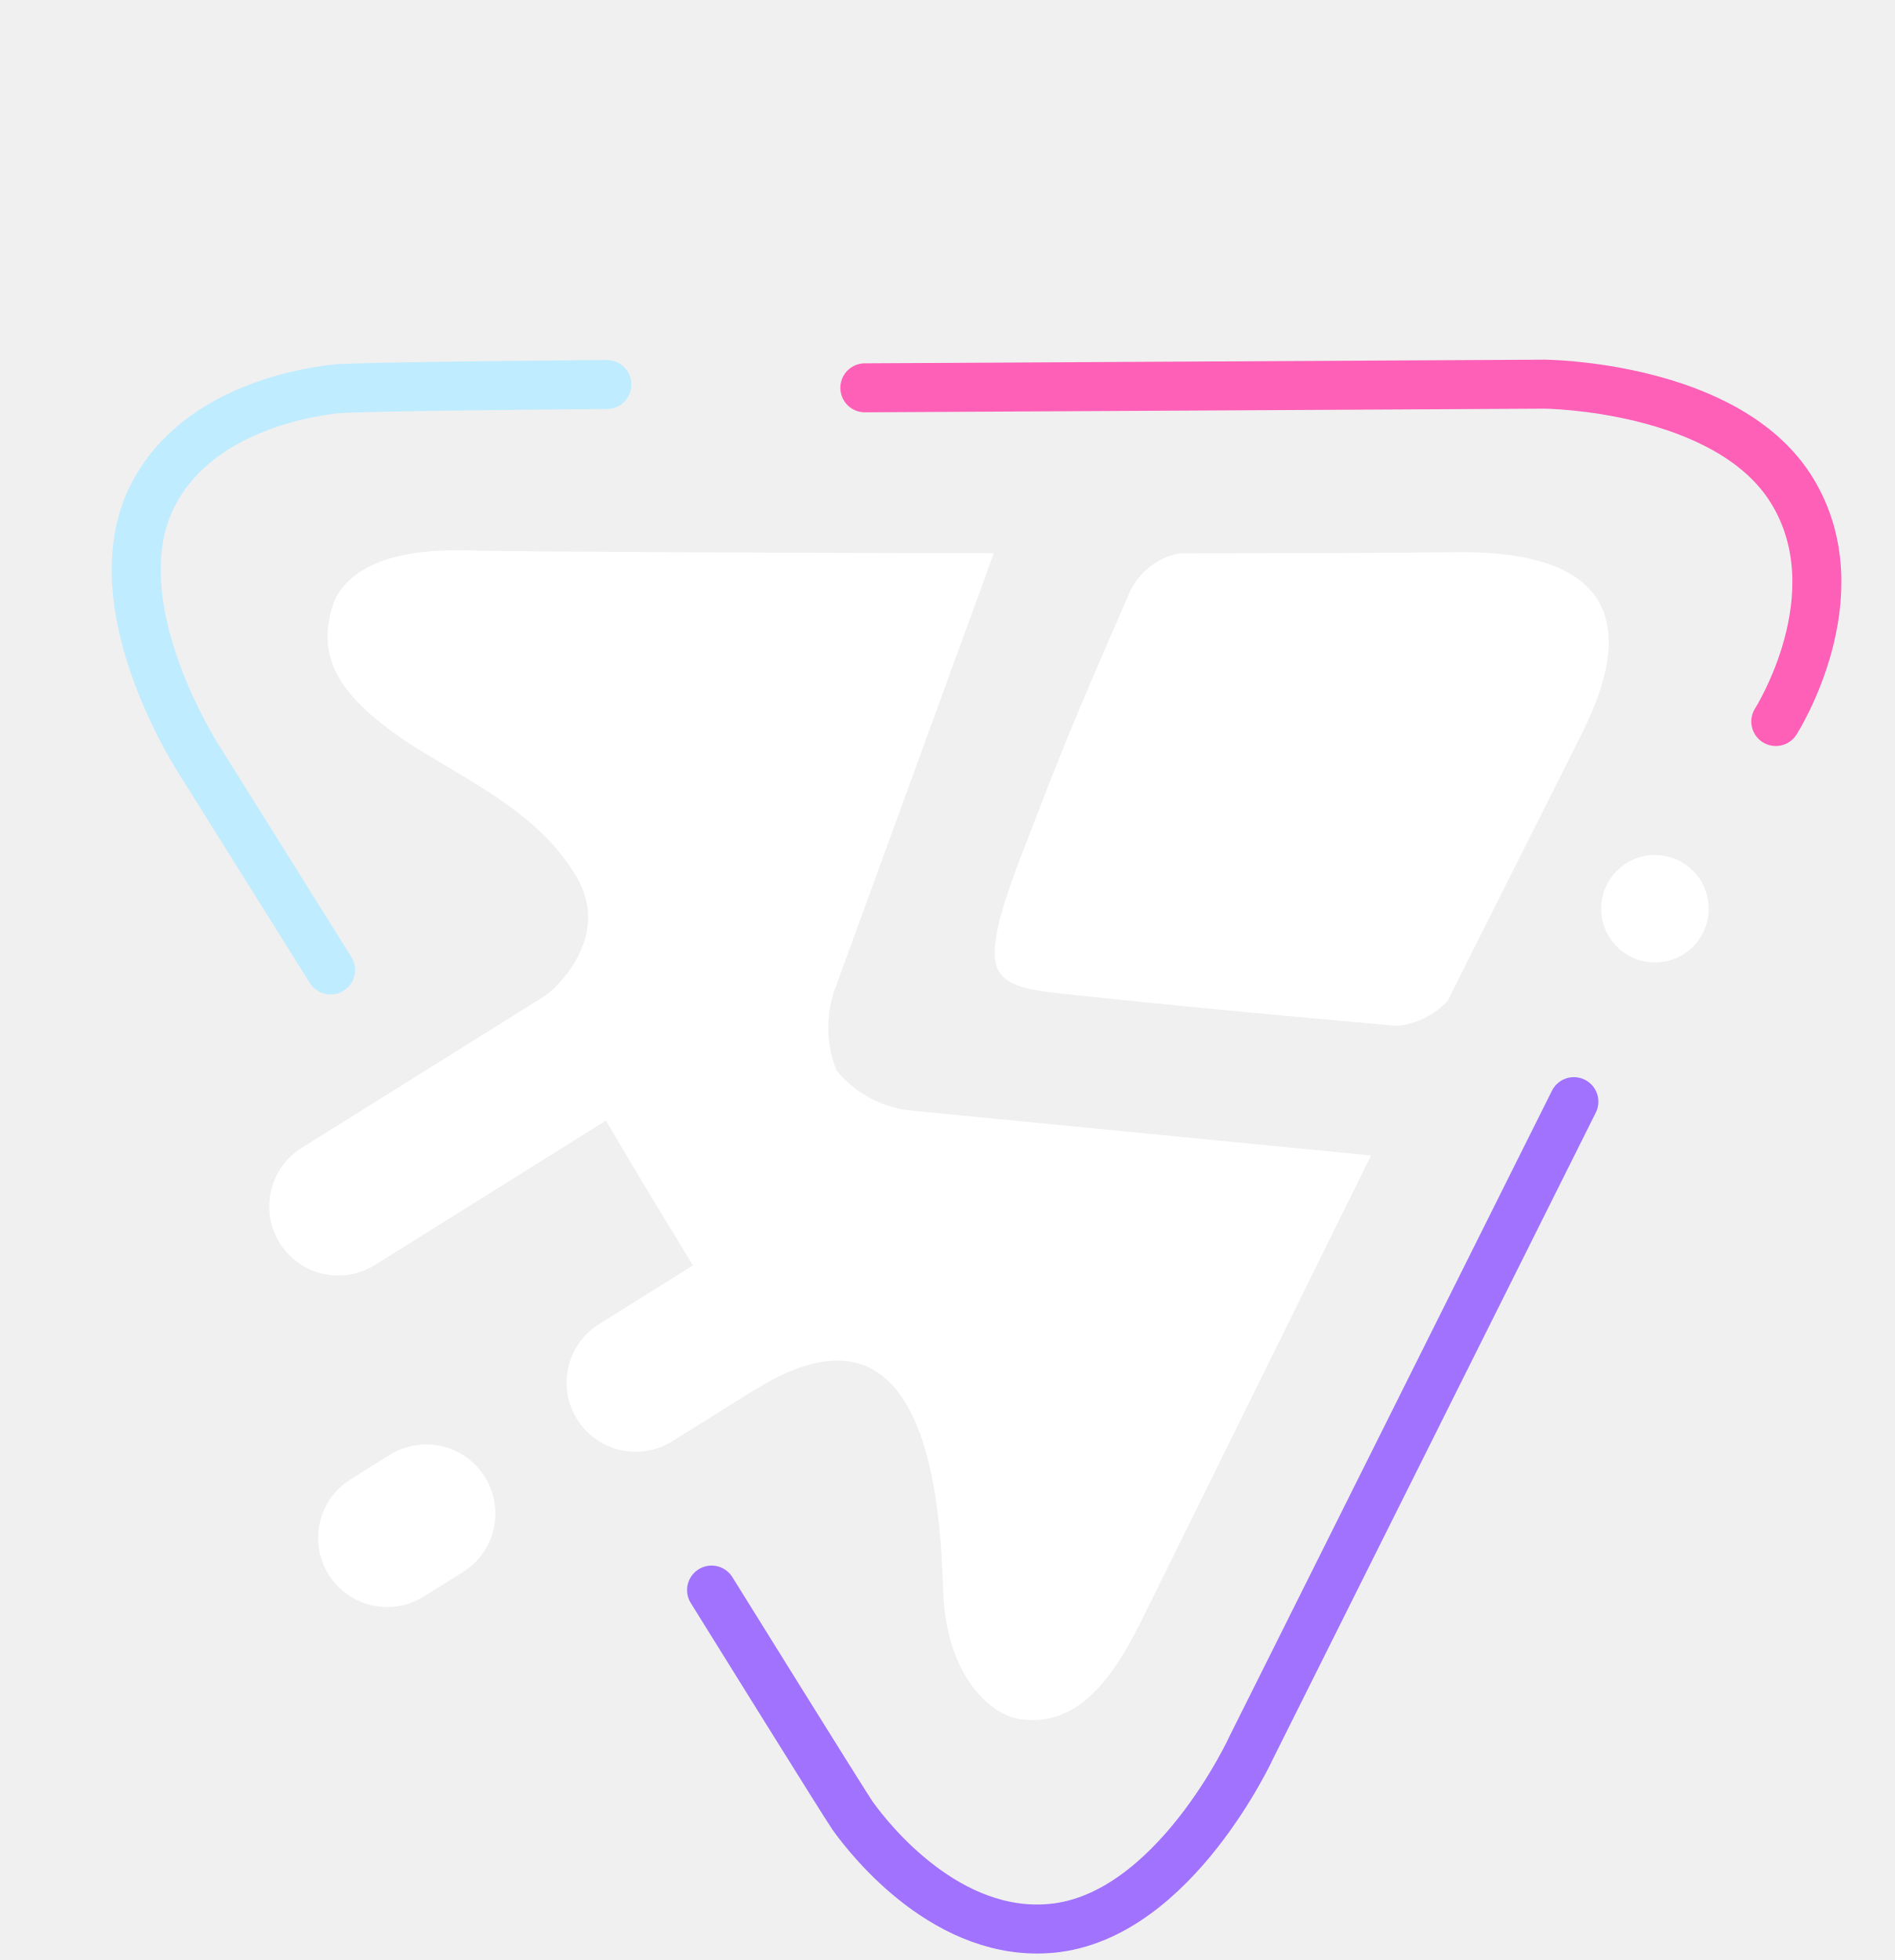
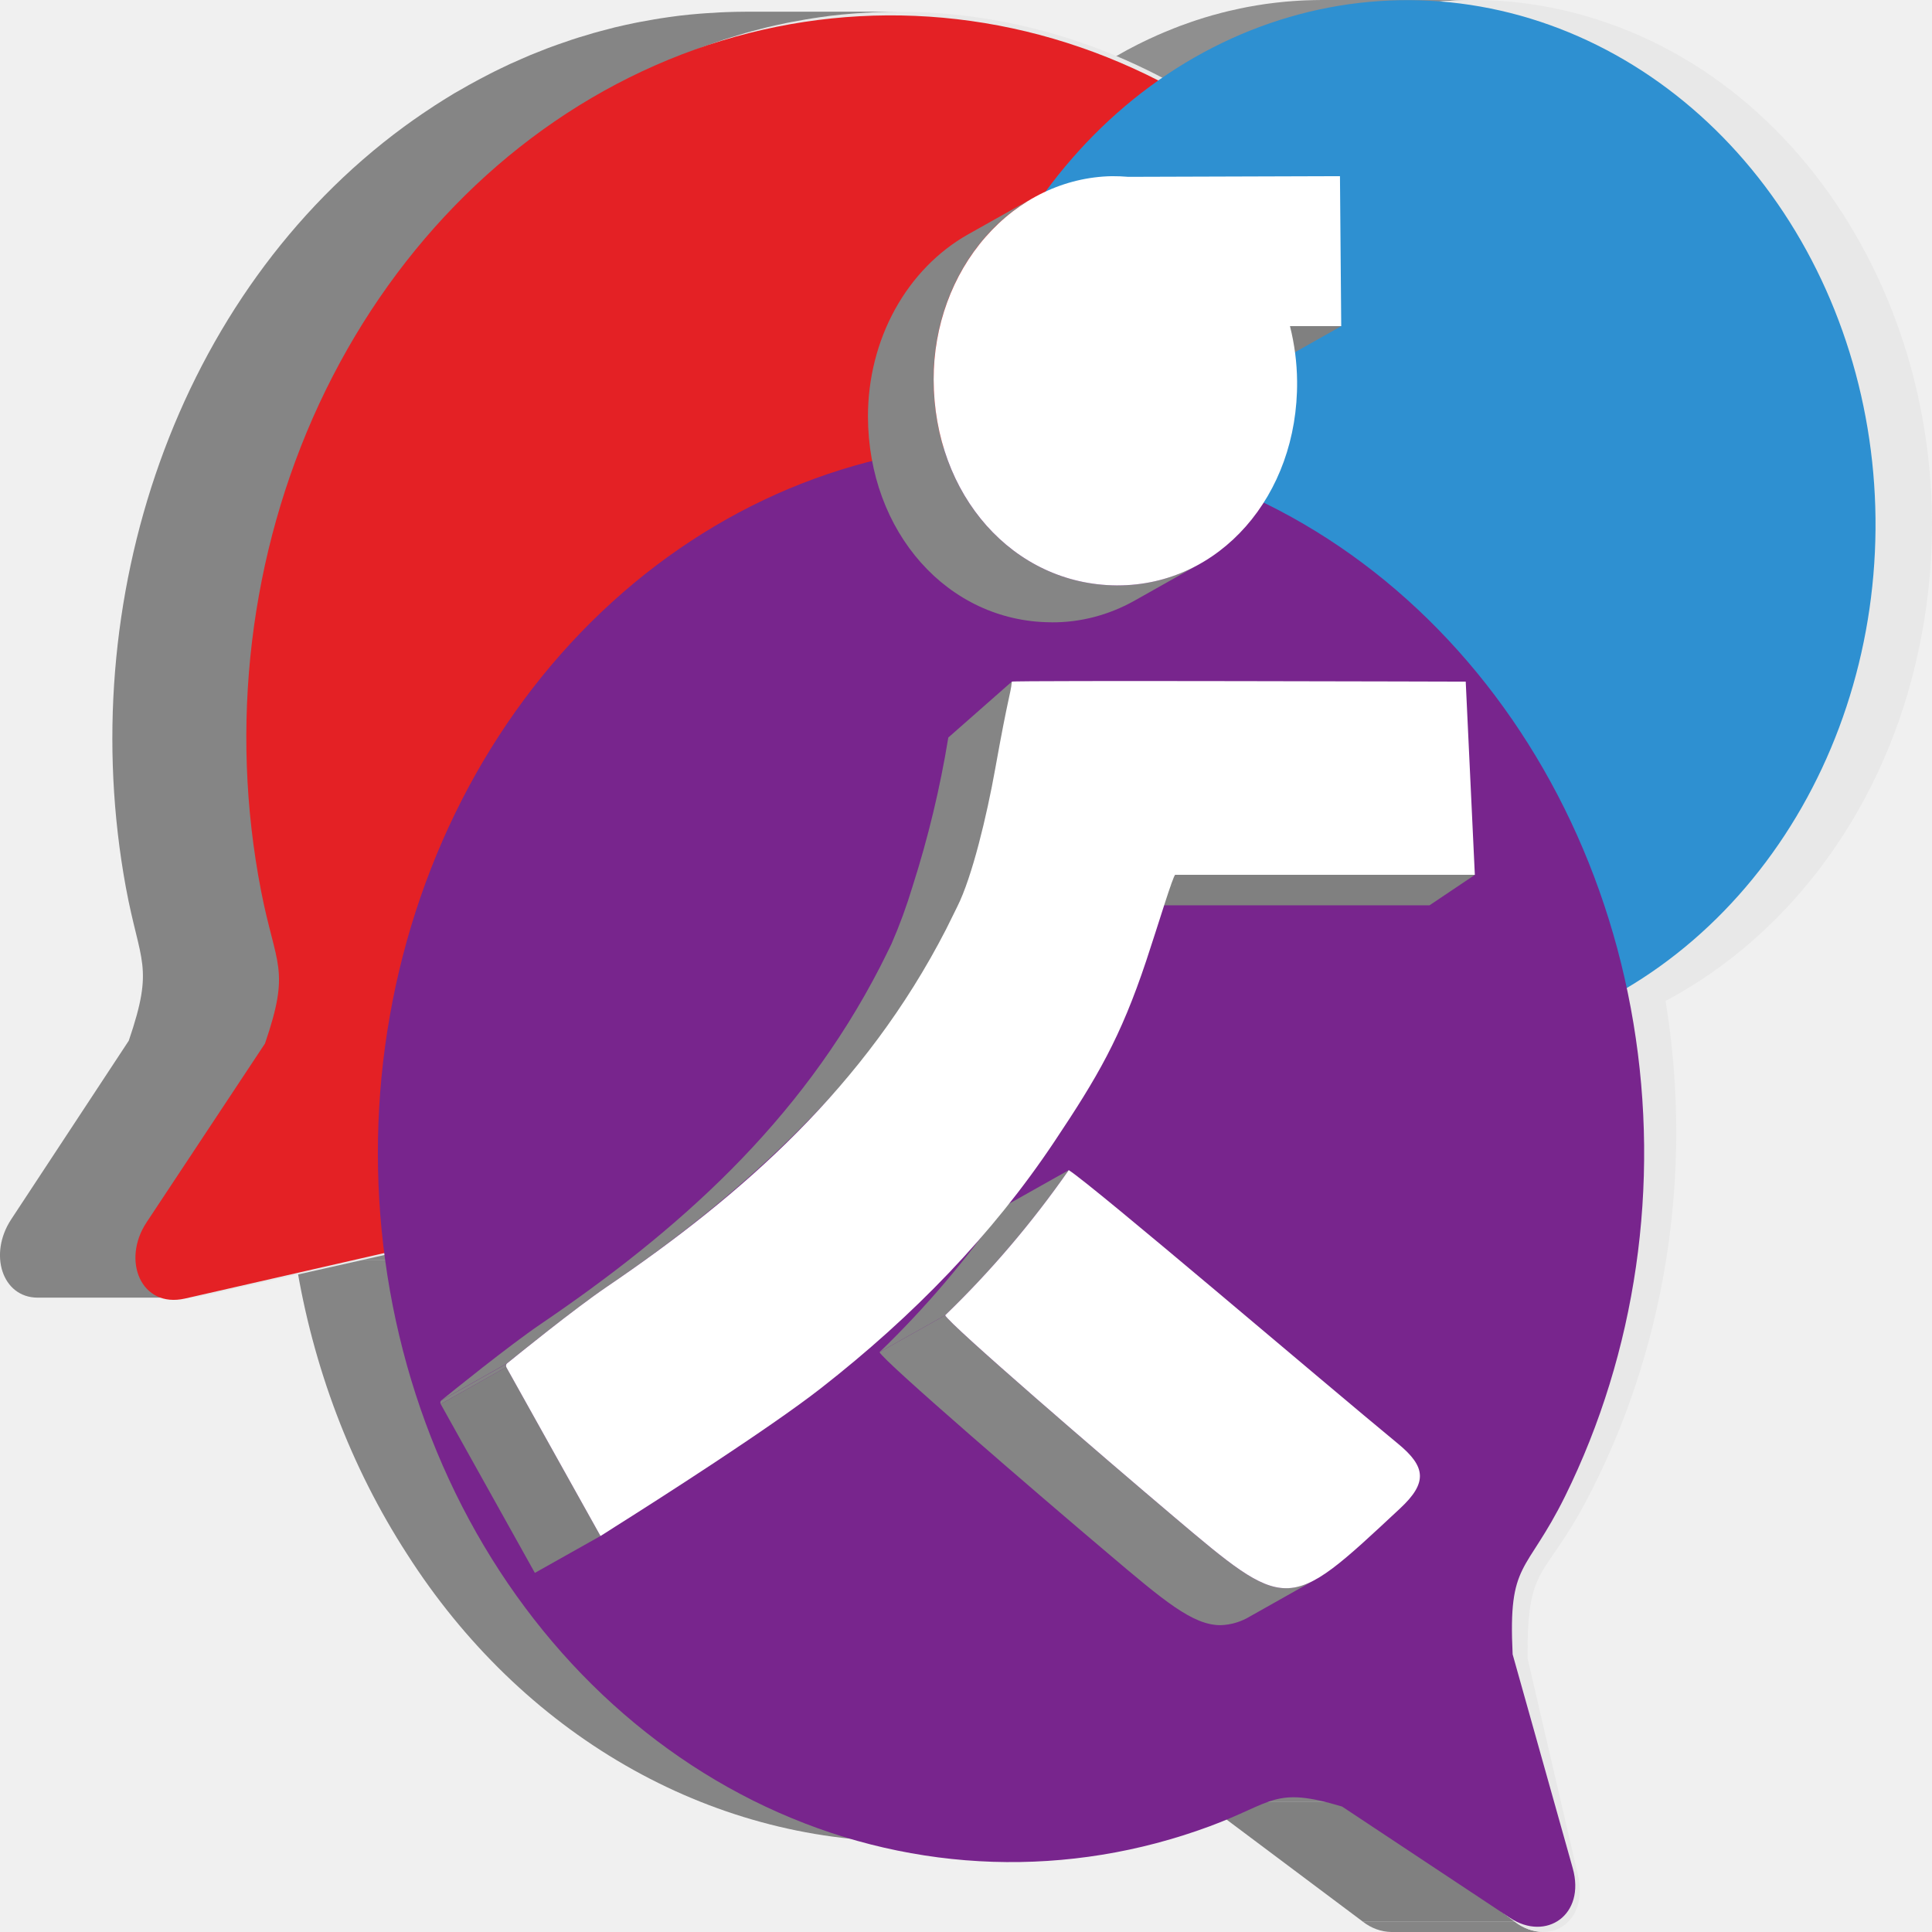
- <svg xmlns="http://www.w3.org/2000/svg" width="58" height="60" viewBox="0 0 58 60" fill="none">
-   <path d="M18.577 11.771C18.577 11.771 10.942 11.826 10.24 11.908C8.891 12.063 5.895 12.723 4.661 15.196C2.982 18.564 6.144 23.337 6.144 23.337L10.12 29.694" stroke="#BFECFF" stroke-width="1.5" stroke-linecap="round" />
-   <path d="M14.169 48.126C15.16 47.507 15.461 46.202 14.842 45.212C14.223 44.221 12.918 43.92 11.928 44.539L10.732 45.286C9.742 45.906 9.44 47.21 10.059 48.201C10.678 49.191 11.983 49.492 12.973 48.873L14.169 48.126Z" fill="white" />
-   <path d="M23.035 31.501C24.026 30.882 24.327 29.578 23.708 28.587C23.089 27.597 21.784 27.296 20.794 27.915L9.236 35.139C8.246 35.758 7.944 37.062 8.563 38.053C9.182 39.043 10.487 39.344 11.477 38.725L23.035 31.501Z" fill="white" />
-   <path d="M27.185 39.993C28.175 39.374 28.476 38.069 27.857 37.078C27.238 36.088 25.933 35.787 24.943 36.406L18.339 40.534C17.348 41.153 17.047 42.457 17.666 43.448C18.285 44.438 19.59 44.739 20.58 44.12L27.185 39.993Z" fill="white" />
-   <path d="M51.532 29.213C52.302 28.731 52.536 27.716 52.055 26.946C51.573 26.176 50.558 25.942 49.788 26.423C49.018 26.904 48.783 27.919 49.265 28.69C49.746 29.46 50.761 29.694 51.532 29.213Z" fill="white" />
-   <path fill-rule="evenodd" clip-rule="evenodd" d="M41.967 35.374C40.794 37.747 39.45 40.473 38.245 42.917C36.556 46.343 35.139 49.216 34.846 49.796C33.727 52.02 32.638 52.77 31.323 52.641C30.306 52.549 28.962 51.269 28.873 48.721C28.784 46.172 28.478 39.192 23.115 42.543C23.023 42.395 22.978 42.167 22.929 41.921C22.872 41.631 22.81 41.315 22.659 41.074C21.408 39.072 16.261 30.753 16.635 30.52C17.008 30.287 18.733 28.686 17.651 26.847C16.719 25.264 15.194 24.359 13.544 23.38C13.277 23.222 13.007 23.061 12.736 22.896C10.232 21.29 9.652 20.047 10.237 18.383C10.98 16.815 13.429 16.82 14.432 16.852C15.414 16.885 22.911 16.924 30.422 16.936L25.529 30.356C25.273 31.144 25.3 31.996 25.605 32.766C26.153 33.439 26.938 33.876 27.799 33.988L41.964 35.371C41.965 35.372 41.966 35.373 41.967 35.374ZM36.092 16.939C35.874 16.982 35.664 17.059 35.468 17.169C35.045 17.407 34.717 17.782 34.537 18.232C32.814 22.162 32.333 23.413 31.648 25.194C31.494 25.596 31.329 26.024 31.137 26.516C31.11 26.595 31.077 26.688 31.039 26.793C30.745 27.616 30.201 29.134 30.578 29.737C30.902 30.255 31.629 30.329 33.011 30.47C33.21 30.49 33.423 30.512 33.651 30.537C37.429 30.941 42.769 31.403 42.769 31.403C43.243 31.358 43.694 31.174 44.065 30.874C44.152 30.804 44.233 30.728 44.309 30.647C44.449 30.368 44.571 30.124 44.674 29.919L48.255 22.79C48.267 22.767 48.28 22.742 48.293 22.716C49.023 21.266 51.262 16.823 44.576 16.904C42.663 16.927 39.577 16.937 36.092 16.939Z" fill="white" />
-   <path d="M54.359 22.087C54.359 22.087 56.821 18.23 54.856 15.019C52.892 11.809 47.292 11.76 47.292 11.76L26.474 11.872" stroke="#FE60B7" stroke-width="1.5" stroke-linecap="round" />
-   <path d="M21.782 48.676C21.782 48.676 25.89 55.289 26.093 55.574C26.656 56.368 29.026 59.334 32.2 59.03C35.947 58.671 38.32 53.461 38.32 53.461L48.178 33.724" stroke="#A072FD" stroke-width="1.5" stroke-linecap="round" />
+ <svg xmlns="http://www.w3.org/2000/svg" version="1.1" width="32" height="32">
+   <svg width="32" height="32" viewBox="0 0 32 32" fill="none">
+     <path d="M25.56 32H23.044C22.876 31.997 22.712 31.937 22.574 31.83H25.091C25.229 31.937 25.392 31.997 25.56 32" fill="#858585" />
+     <path d="M25.092 31.83H22.575L19.929 29.848H22.445L25.092 31.83Z" fill="#808080" />
+     <path d="M22.446 29.848H19.929C19.545 29.709 19.296 29.653 19.087 29.653H21.603C21.812 29.653 22.062 29.709 22.446 29.848Z" fill="#858585" />
+     <path d="M20.254 1.426C20.309 1.385 20.363 1.344 20.419 1.304C20.452 1.281 20.486 1.259 20.519 1.236C20.57 1.201 20.62 1.166 20.672 1.133C20.708 1.109 20.745 1.087 20.782 1.064C20.831 1.033 20.88 1.002 20.93 0.972C20.953 0.958 20.977 0.945 21.001 0.932C21.06 0.898 21.12 0.864 21.18 0.831C21.211 0.814 21.243 0.798 21.274 0.782C21.328 0.754 21.382 0.726 21.436 0.7C21.47 0.683 21.503 0.667 21.537 0.651C21.59 0.626 21.644 0.602 21.698 0.578C21.732 0.563 21.766 0.548 21.8 0.534C21.856 0.51 21.912 0.488 21.968 0.466C22 0.453 22.033 0.44 22.066 0.428C22.13 0.404 22.195 0.381 22.26 0.359C22.284 0.351 22.309 0.342 22.334 0.334C22.423 0.304 22.514 0.277 22.604 0.251C22.623 0.246 22.641 0.242 22.659 0.237C22.734 0.216 22.808 0.197 22.884 0.179C22.902 0.175 22.92 0.171 22.938 0.167C23.014 0.149 23.091 0.133 23.168 0.118C23.182 0.116 23.197 0.112 23.211 0.11C23.298 0.094 23.385 0.08 23.472 0.067C23.492 0.064 23.512 0.062 23.533 0.059C23.614 0.048 23.695 0.039 23.777 0.031C23.786 0.03 23.796 0.029 23.805 0.028C23.894 0.02 23.983 0.014 24.072 0.009C24.093 0.008 24.114 0.007 24.136 0.006C24.226 0.003 24.317 0 24.407 0H21.891C21.8 0 21.71 0.003 21.619 0.006C21.598 0.007 21.577 0.008 21.555 0.009C21.466 0.014 21.377 0.02 21.289 0.028C21.279 0.029 21.27 0.03 21.26 0.031C21.179 0.039 21.097 0.048 21.016 0.059C20.996 0.062 20.976 0.064 20.956 0.067C20.868 0.08 20.782 0.094 20.695 0.11C20.68 0.112 20.666 0.116 20.651 0.118C20.575 0.133 20.498 0.149 20.422 0.167C20.403 0.171 20.385 0.175 20.367 0.179C20.356 0.182 20.344 0.184 20.333 0.187C20.269 0.202 20.206 0.219 20.143 0.237C20.125 0.242 20.106 0.246 20.088 0.251C19.997 0.277 19.907 0.304 19.817 0.334C19.792 0.342 19.768 0.351 19.743 0.359C19.678 0.381 19.613 0.404 19.549 0.428C19.516 0.44 19.484 0.453 19.451 0.466C19.395 0.488 19.34 0.51 19.284 0.534C19.25 0.548 19.215 0.563 19.181 0.578C19.127 0.602 19.074 0.626 19.021 0.651C18.987 0.667 18.953 0.683 18.919 0.7C18.865 0.726 18.811 0.754 18.758 0.782C18.726 0.798 18.695 0.814 18.664 0.831C18.603 0.864 18.544 0.898 18.484 0.932C18.461 0.946 18.437 0.958 18.414 0.972C18.409 0.975 18.405 0.977 18.401 0.98C18.355 1.007 18.31 1.036 18.265 1.064C18.229 1.087 18.191 1.109 18.155 1.133C18.104 1.166 18.053 1.201 18.003 1.236C17.969 1.259 17.936 1.281 17.903 1.304C17.847 1.344 17.792 1.385 17.737 1.426C17.71 1.447 17.683 1.466 17.656 1.486C17.575 1.549 17.495 1.613 17.416 1.679H19.933C20.012 1.613 20.092 1.549 20.173 1.486C20.199 1.466 20.227 1.447 20.254 1.426Z" fill="#8F8F8F" />
+     <path d="M17.513 30.503H14.997C13.383 30.5 11.792 30.067 10.357 29.239C8.922 28.412 7.683 27.213 6.744 25.743C5.808 24.297 5.178 22.633 4.898 20.875H7.415C7.694 22.633 8.325 24.297 9.26 25.743C10.2 27.213 11.438 28.412 12.873 29.239C14.309 30.067 15.899 30.5 17.513 30.503Z" fill="#858585" />
+     <path d="M7.414 20.875H4.897C4.622 20.794 4.34 20.749 4.056 20.74H6.572C6.856 20.749 7.139 20.794 7.414 20.875" fill="#858585" />
+     <path d="M24.407 0C25.027 0 25.646 0.088 26.247 0.26C30.312 1.42 32.786 6.135 31.773 10.791C31.506 12.045 30.991 13.215 30.267 14.217C29.542 15.219 28.627 16.026 27.587 16.579C28.057 19.442 27.583 22.399 26.252 24.899C25.57 26.172 25.288 25.91 25.302 27.471L26.136 31.058C26.268 31.628 25.957 32 25.56 32C25.392 31.997 25.229 31.937 25.09 31.83L22.444 29.848C22.06 29.709 21.81 29.653 21.602 29.653C21.216 29.653 20.971 29.845 20.282 30.067C19.382 30.357 18.451 30.503 17.514 30.503C15.9 30.5 14.31 30.067 12.874 29.239C11.439 28.412 10.201 27.213 9.261 25.743C8.326 24.297 7.695 22.633 7.416 20.875C7.141 20.794 6.858 20.749 6.574 20.741L3.318 21.473C3.259 21.486 3.199 21.493 3.139 21.493C2.554 21.493 2.321 20.776 2.701 20.197L4.648 17.237C5.076 15.986 4.833 15.959 4.6 14.694C3.73 9.95 5.432 4.872 9.207 2.099C10.787 0.932 12.625 0.275 14.517 0.201C16.409 0.127 18.282 0.639 19.931 1.679C21.222 0.593 22.792 0.004 24.407 0V0Z" fill="#E8E8E8" />
+     <path d="M9.567 1.847C9.664 1.781 9.762 1.718 9.86 1.657C9.876 1.647 9.893 1.637 9.909 1.626C9.984 1.58 10.06 1.536 10.135 1.492C10.186 1.463 10.236 1.434 10.287 1.405C10.348 1.371 10.409 1.338 10.47 1.306C10.521 1.279 10.572 1.252 10.623 1.226C10.685 1.194 10.747 1.164 10.809 1.134C10.86 1.11 10.911 1.085 10.962 1.061C11.025 1.032 11.088 1.005 11.151 0.977C11.202 0.955 11.253 0.932 11.304 0.911C11.368 0.885 11.433 0.859 11.498 0.834C11.548 0.814 11.598 0.794 11.648 0.776C11.715 0.751 11.782 0.728 11.849 0.705C11.898 0.688 11.946 0.671 11.995 0.655C12.065 0.632 12.136 0.61 12.207 0.589C12.253 0.575 12.298 0.561 12.343 0.548C12.424 0.525 12.505 0.504 12.586 0.483C12.622 0.474 12.658 0.464 12.694 0.455C12.801 0.429 12.909 0.405 13.017 0.383C13.047 0.377 13.077 0.371 13.108 0.365C13.189 0.35 13.271 0.335 13.352 0.321C13.385 0.316 13.417 0.31 13.45 0.305C13.551 0.289 13.652 0.275 13.754 0.262C13.761 0.261 13.769 0.26 13.777 0.259C13.886 0.246 13.995 0.236 14.104 0.227C14.135 0.224 14.167 0.222 14.198 0.22C14.28 0.214 14.361 0.209 14.443 0.205C14.475 0.204 14.507 0.202 14.539 0.201C14.648 0.197 14.757 0.194 14.866 0.194H12.35C12.241 0.194 12.132 0.197 12.022 0.201C11.99 0.202 11.958 0.204 11.926 0.205C11.845 0.209 11.763 0.214 11.681 0.22C11.65 0.222 11.619 0.224 11.587 0.227C11.478 0.236 11.37 0.246 11.261 0.259C11.253 0.26 11.245 0.261 11.238 0.262C11.136 0.275 11.035 0.289 10.933 0.305C10.901 0.31 10.868 0.316 10.836 0.321C10.754 0.335 10.672 0.35 10.591 0.365C10.561 0.371 10.53 0.377 10.5 0.383C10.395 0.405 10.29 0.428 10.185 0.453C10.182 0.454 10.18 0.455 10.177 0.455C10.142 0.464 10.107 0.474 10.071 0.483C9.99 0.504 9.908 0.525 9.827 0.548C9.782 0.561 9.737 0.575 9.692 0.589C9.62 0.61 9.549 0.631 9.478 0.655C9.429 0.671 9.381 0.688 9.333 0.705C9.266 0.728 9.198 0.751 9.132 0.776C9.081 0.794 9.031 0.814 8.981 0.834C8.916 0.859 8.852 0.885 8.787 0.911C8.736 0.932 8.685 0.955 8.635 0.977C8.571 1.005 8.508 1.032 8.445 1.061C8.394 1.085 8.343 1.11 8.292 1.134C8.23 1.164 8.168 1.194 8.107 1.226C8.055 1.252 8.004 1.279 7.953 1.306C7.892 1.338 7.831 1.371 7.771 1.405C7.72 1.434 7.669 1.462 7.619 1.492C7.588 1.51 7.557 1.526 7.527 1.544C7.482 1.571 7.437 1.599 7.393 1.626C7.376 1.637 7.36 1.647 7.343 1.657C7.245 1.718 7.148 1.781 7.051 1.847C7.029 1.861 7.008 1.875 6.987 1.89C6.888 1.958 6.789 2.027 6.691 2.099C2.917 4.873 1.214 9.95 2.084 14.694C2.317 15.959 2.56 15.986 2.133 17.237L0.185 20.197C-0.195 20.776 0.038 21.493 0.624 21.493H3.14C2.555 21.493 2.322 20.776 2.702 20.197L4.649 17.237C5.077 15.986 4.834 15.959 4.601 14.694C3.73 9.95 5.433 4.873 9.208 2.099C9.306 2.027 9.404 1.958 9.504 1.89C9.525 1.875 9.546 1.861 9.567 1.847Z" fill="#858585" />
+     <path fill-rule="evenodd" clip-rule="evenodd" d="M23.7 5.683C25.052 8.008 25.64 10.788 25.363 13.546C25.087 16.305 23.962 18.869 22.182 20.8C20.402 22.731 18.077 23.908 15.607 24.13C13.137 24.352 10.675 23.604 8.643 22.015C7.531 21.145 7.786 20.833 6.369 20.754L3.064 21.508C2.339 21.673 2.008 20.879 2.428 20.245L4.389 17.284C4.816 16.037 4.569 16.013 4.324 14.756C3.793 12.024 4.134 9.169 5.287 6.688C6.441 4.208 8.334 2.259 10.638 1.18C12.941 0.101 15.51 -0.039 17.896 0.784C20.282 1.606 22.336 3.34 23.7 5.683V5.683Z" fill="#E42125" />
+     <path fill-rule="evenodd" clip-rule="evenodd" d="M25.185 0.26C26.932 0.748 28.473 1.902 29.544 3.523C30.615 5.144 31.149 7.132 31.054 9.146C30.96 11.16 30.243 13.075 29.026 14.561C27.81 16.048 26.169 17.014 24.386 17.294C23.41 17.448 23.408 17.14 22.619 17.883L21.193 20.116C20.88 20.606 20.353 20.366 20.297 19.796L20.033 17.134C19.709 16.234 19.567 16.358 18.882 15.825C17.392 14.665 16.313 12.957 15.831 10.998C15.35 9.038 15.496 6.952 16.245 5.102C16.995 3.251 18.3 1.753 19.933 0.869C21.566 -0.016 23.425 -0.231 25.185 0.26V0.26Z" fill="#2E90D1" />
+     <path fill-rule="evenodd" clip-rule="evenodd" d="M10.138 9.973C12.028 8.255 14.393 7.328 16.828 7.349C19.262 7.371 21.614 8.34 23.48 10.091C25.346 11.842 26.61 14.266 27.055 16.947C27.501 19.627 27.1 22.398 25.922 24.784C25.276 26.09 24.978 25.843 25.054 27.401L26.049 30.942C26.267 31.718 25.608 32.161 25.012 31.767L22.229 29.922C21.098 29.583 21.102 29.856 20.031 30.251C17.701 31.112 15.176 31.03 12.894 30.021C10.613 29.012 8.719 27.139 7.543 24.728C6.367 22.317 5.982 19.52 6.457 16.825C6.931 14.129 8.233 11.704 10.138 9.973V9.973Z" fill="#78258D" />
+     <path d="M24.429 14.49L23.677 14.995H18.489L19.467 14.49H24.429Z" fill="#808080" />
+     <path d="M19.485 14.635L18.398 15.247C18.386 15.245 18.374 15.247 18.363 15.252L19.45 14.641C19.461 14.635 19.473 14.633 19.485 14.635Z" fill="#858585" />
+     <path d="M15.655 21.785L14.568 22.396C15.319 21.672 16.005 20.866 16.615 19.992L17.702 19.381C17.092 20.255 16.406 21.06 15.655 21.785" fill="#858585" />
+     <path d="M21.798 26.157L20.711 26.769C20.559 26.862 20.389 26.913 20.215 26.918C19.756 26.918 19.281 26.517 18.348 25.726C17.208 24.763 14.625 22.538 14.568 22.396L15.655 21.785C15.712 21.927 18.295 24.151 19.435 25.115C20.368 25.906 20.843 26.306 21.302 26.306C21.475 26.302 21.646 26.25 21.798 26.157" fill="#858585" />
+     <path d="M17.702 19.381C18.119 19.647 21.936 22.909 23.156 23.913C23.619 24.294 23.647 24.559 23.189 24.985C22.242 25.869 21.781 26.306 21.302 26.306C20.843 26.306 20.368 25.905 19.435 25.115C18.295 24.151 15.712 21.926 15.655 21.785C16.406 21.06 17.092 20.255 17.702 19.381V19.381Z" fill="white" />
+     <path d="M8.394 22.584L7.308 23.196C7.481 23.056 8.415 22.299 8.958 21.929C11.211 20.398 13.243 18.61 14.581 16.007C14.644 15.884 14.705 15.758 14.767 15.631C14.901 15.323 15.017 15.006 15.115 14.681C15.372 13.879 15.57 13.055 15.707 12.216L16.759 11.29C16.733 11.53 16.795 11.261 16.609 12.553C16.549 12.971 16.335 13.673 16.201 14.07C16.083 14.437 15.971 15.268 15.707 15.668C14.112 18.083 12.298 19.787 10.045 21.317C9.502 21.687 8.568 22.444 8.394 22.584" fill="#858585" />
+     <path d="M9.946 25.441L8.859 26.052L7.299 23.255L8.386 22.643L9.946 25.441Z" fill="#808080" />
+     <path d="M24.277 11.29L24.428 14.49H19.466C19.433 14.486 19.176 15.342 18.985 15.914C18.558 17.192 18.18 17.836 17.463 18.91C16.432 20.455 15.123 21.801 13.6 22.991C12.753 23.654 10.874 24.855 10.196 25.282C10.04 25.383 9.951 25.438 9.946 25.441L8.385 22.643C8.38 22.634 8.378 22.623 8.379 22.612C8.381 22.601 8.387 22.591 8.395 22.585C8.568 22.445 9.502 21.687 10.046 21.317C12.298 19.787 14.33 17.998 15.668 15.396C15.731 15.273 15.79 15.146 15.854 15.02C16.103 14.526 16.346 13.502 16.482 12.744C16.712 11.461 16.733 11.531 16.759 11.29C16.762 11.268 24.277 11.29 24.277 11.29Z" fill="white" />
+     <path d="M8.386 22.643L7.299 23.255C7.294 23.245 7.292 23.234 7.294 23.223C7.295 23.212 7.301 23.203 7.309 23.196L8.396 22.585C8.388 22.591 8.382 22.601 8.38 22.612C8.379 22.623 8.381 22.634 8.386 22.643" fill="#858585" />
+     <path d="M22.216 5.402L21.129 6.014H20.279L21.366 5.402H22.216Z" fill="#808080" />
+     <path d="M19.871 9.341L18.784 9.953C18.362 10.188 17.896 10.31 17.424 10.308C17.417 10.308 17.41 10.308 17.403 10.307C15.696 10.295 14.381 8.813 14.376 6.897C14.376 6.272 14.53 5.658 14.824 5.125C15.117 4.593 15.537 4.162 16.036 3.881L17.123 3.27C16.623 3.55 16.204 3.981 15.91 4.514C15.617 5.046 15.462 5.66 15.463 6.286C15.468 8.202 16.783 9.683 18.49 9.696C18.497 9.696 18.504 9.696 18.511 9.696C18.983 9.698 19.449 9.577 19.871 9.341" fill="#858585" />
+     <path d="M22.194 2.918L22.215 5.402H21.366C21.441 5.698 21.481 6.004 21.484 6.312C21.502 8.214 20.197 9.696 18.512 9.696C18.505 9.696 18.498 9.696 18.491 9.696C16.784 9.683 15.469 8.202 15.464 6.286C15.463 5.402 15.772 4.554 16.325 3.924C16.877 3.293 17.629 2.932 18.418 2.918C18.509 2.918 18.599 2.921 18.689 2.929L22.194 2.918Z" fill="white" />
+   </svg>
+   <style>@media (prefers-color-scheme: light) { :root { filter: none; } }
+ @media (prefers-color-scheme: dark) { :root { filter: none; } }
+ </style>
</svg>
